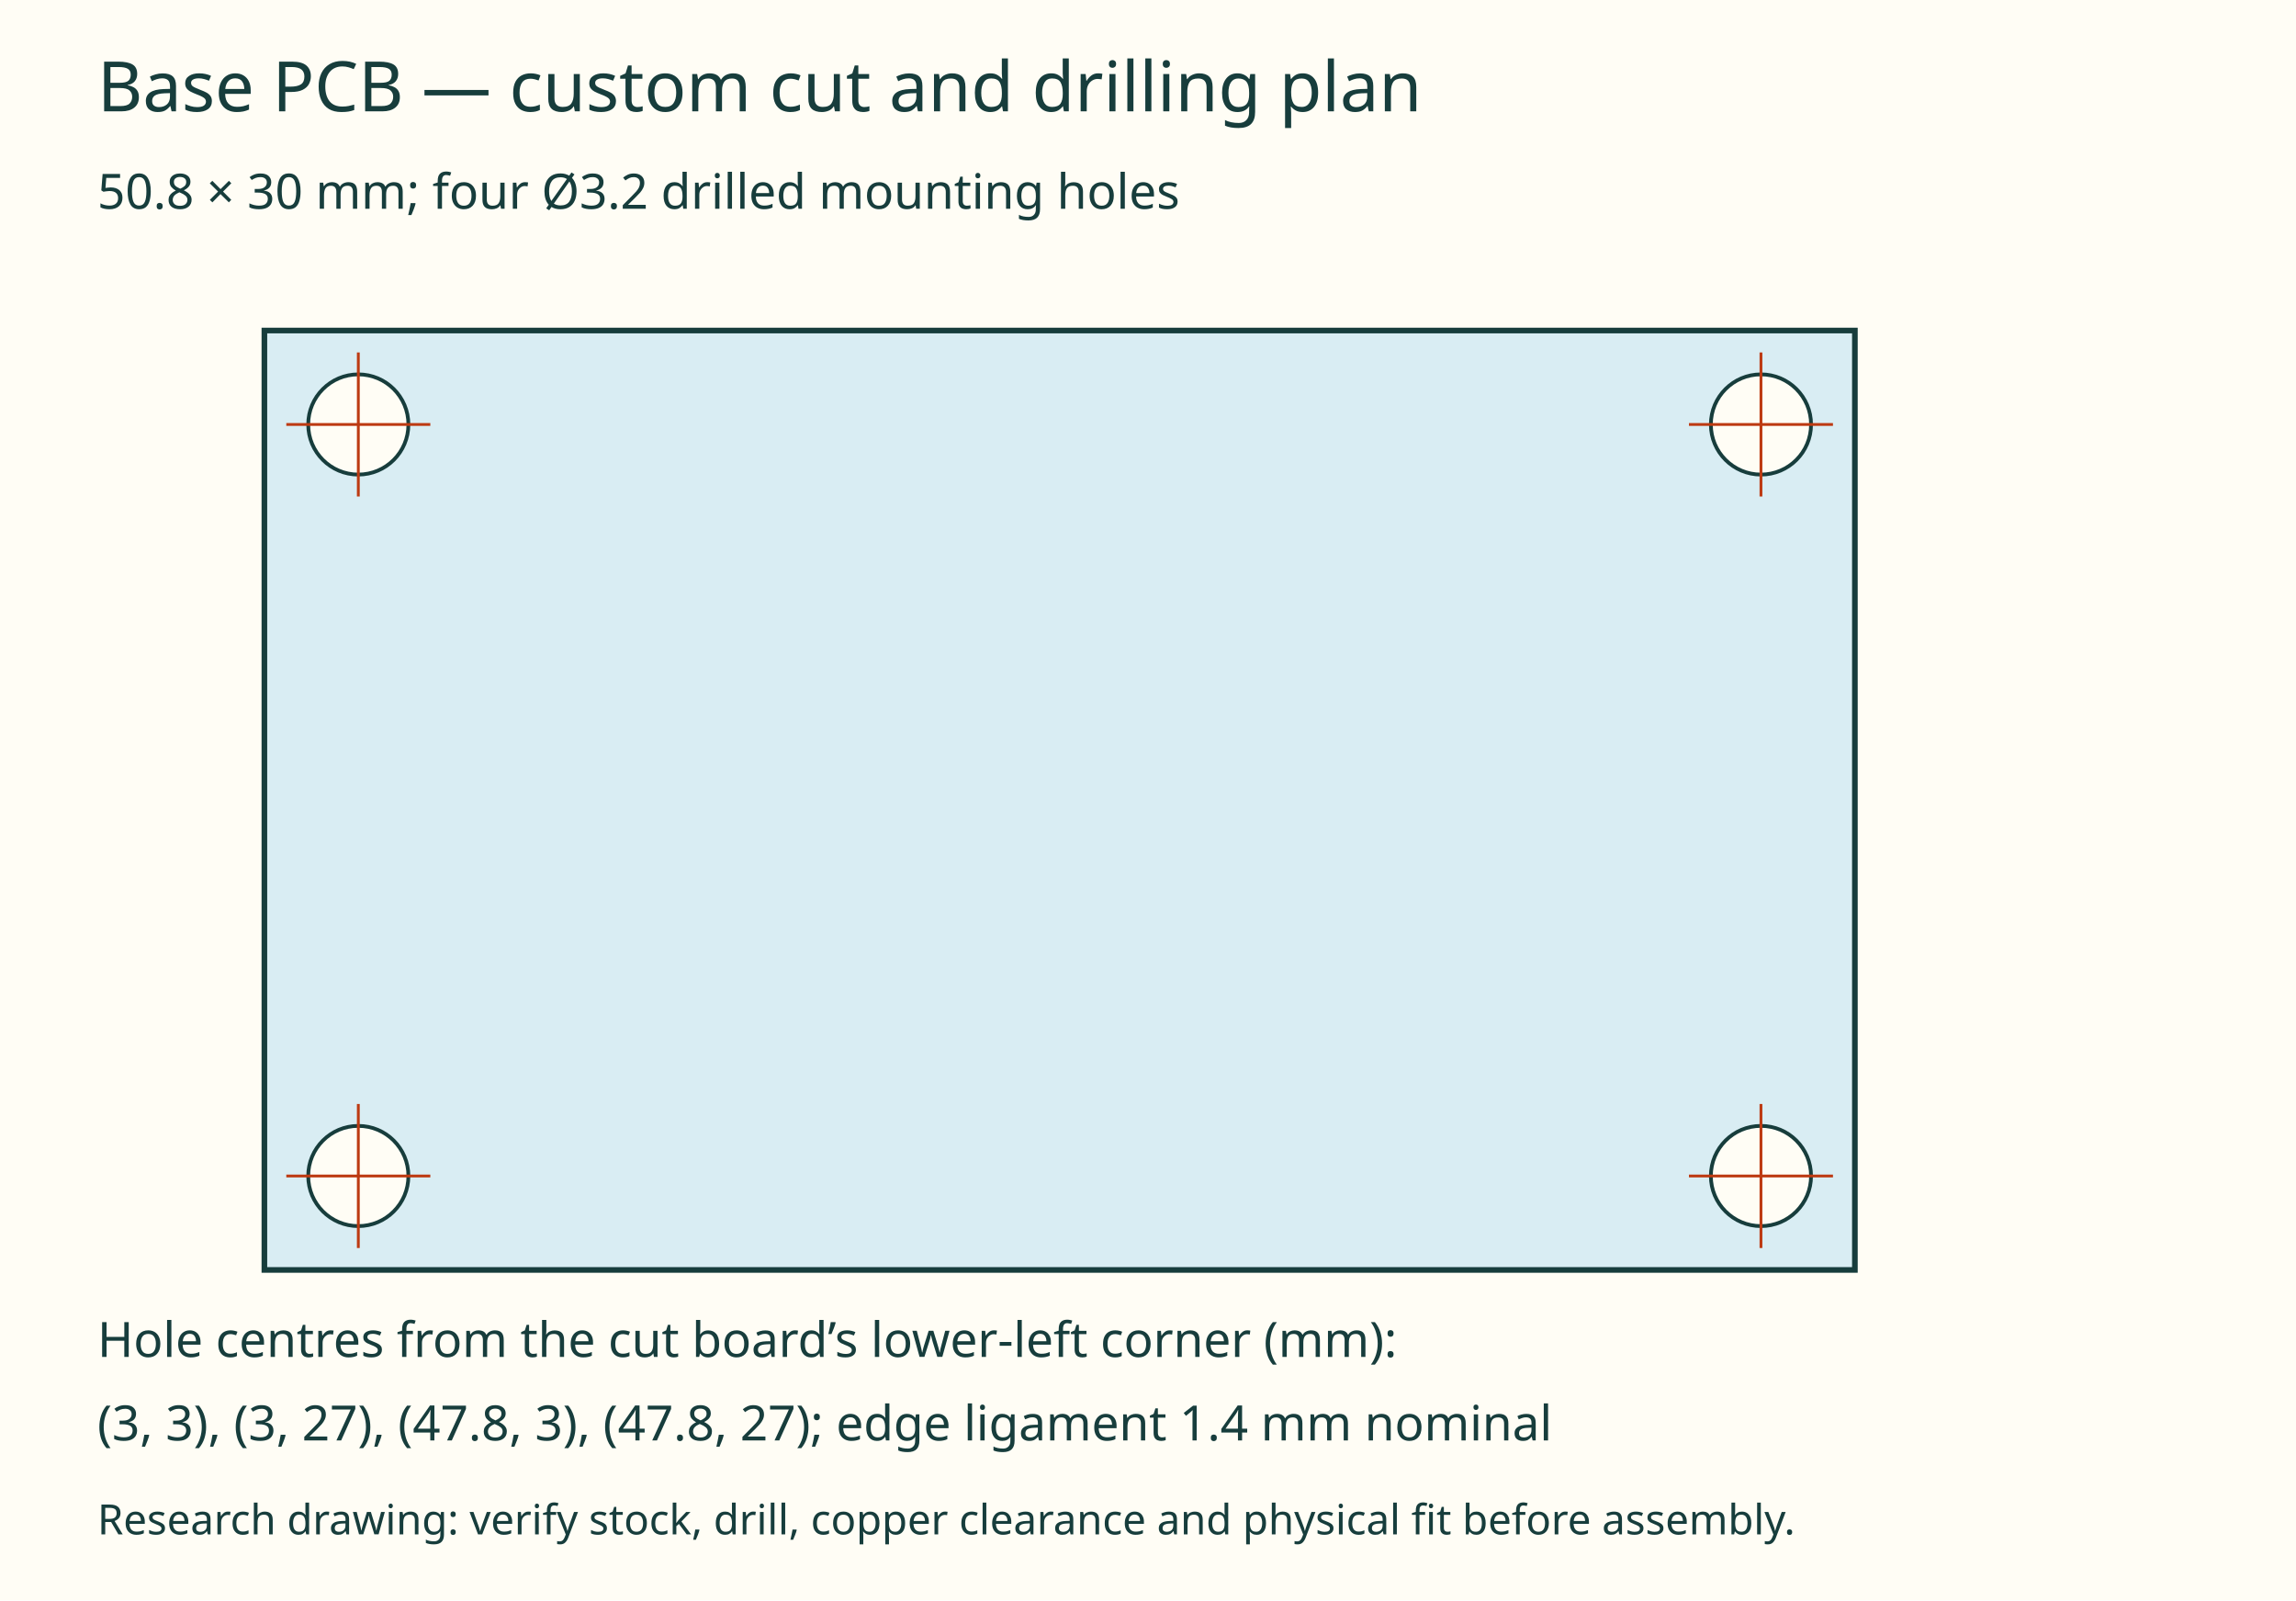
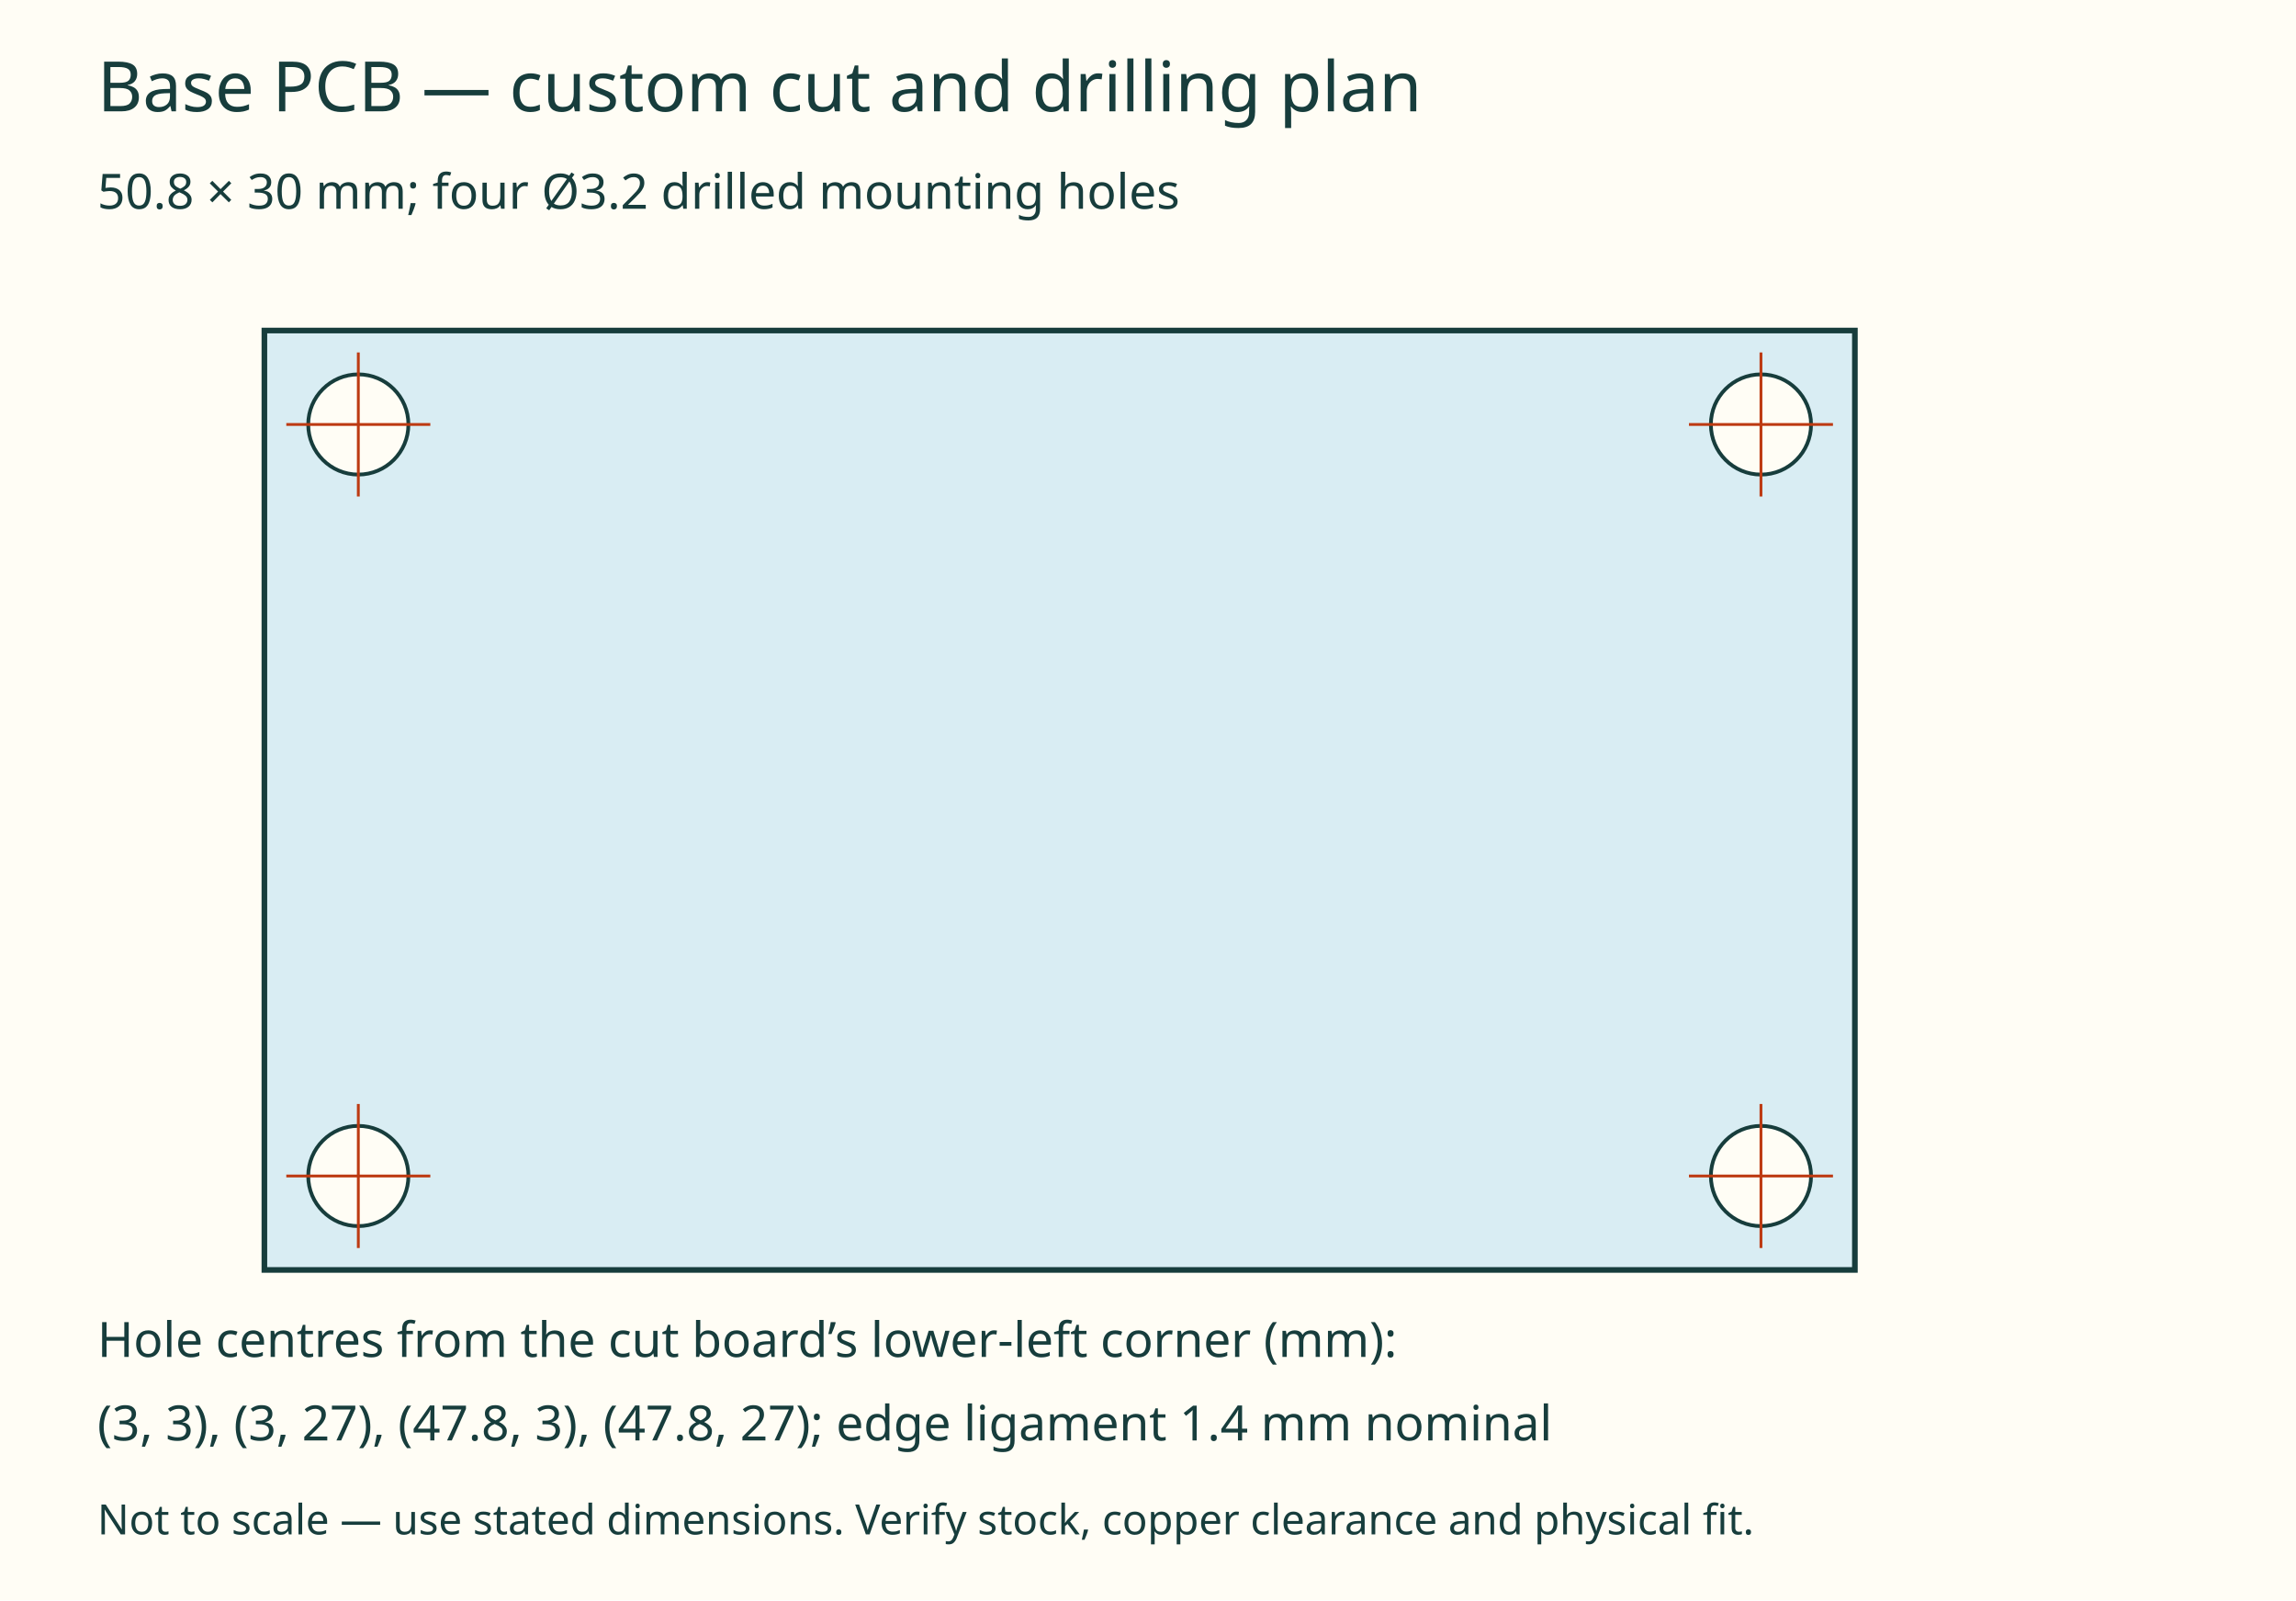
<svg xmlns="http://www.w3.org/2000/svg" viewBox="0 0 660 460">
  <rect width="660" height="460" fill="#fffdf5" />
  <g font-family="sans-serif" fill="#173d3c">
    <text x="28" y="32" font-size="20">Base PCB — custom cut and drilling plan</text>
    <text x="28" y="60" font-size="14">50.8 × 30 mm; four Ø3.2 drilled mounting holes</text>
    <g transform="translate(76 95) scale(9)">
      <rect width="50.8" height="30.0" fill="#d9edf3" stroke="#173d3c" stroke-width=".18" />
      <circle cx="3.0" cy="27.0" r="1.6" fill="#fffdf5" stroke="#173d3c" stroke-width=".12" />
      <path d="M0.7,27.0h4.6 M3.0,24.7v4.6" stroke="#bd3a12" stroke-width=".09" />
      <circle cx="3.0" cy="3.0" r="1.6" fill="#fffdf5" stroke="#173d3c" stroke-width=".12" />
      <path d="M0.7,3.0h4.6 M3.0,0.7v4.6" stroke="#bd3a12" stroke-width=".09" />
      <circle cx="47.8" cy="27.0" r="1.6" fill="#fffdf5" stroke="#173d3c" stroke-width=".12" />
      <path d="M45.5,27.0h4.6 M47.8,24.7v4.6" stroke="#bd3a12" stroke-width=".09" />
      <circle cx="47.8" cy="3.0" r="1.6" fill="#fffdf5" stroke="#173d3c" stroke-width=".12" />
      <path d="M45.5,3.0h4.6 M47.8,0.7v4.6" stroke="#bd3a12" stroke-width=".09" />
    </g>
    <text x="28" y="390" font-size="14">Hole centres from the cut board’s lower-left corner (mm):</text>
    <text x="28" y="414" font-size="14">(3, 3), (3, 27), (47.8, 3), (47.8, 27); edge ligament 1.4 mm nominal</text>
-     <text x="28" y="441" font-size="12">Research drawing: verify stock, drill, copper clearance and physical fit before assembly.</text>
+     <text x="28" y="441" font-size="12">Not to scale — use stated dimensions. Verify stock, copper clearance and physical fit.</text>
  </g>
</svg>
